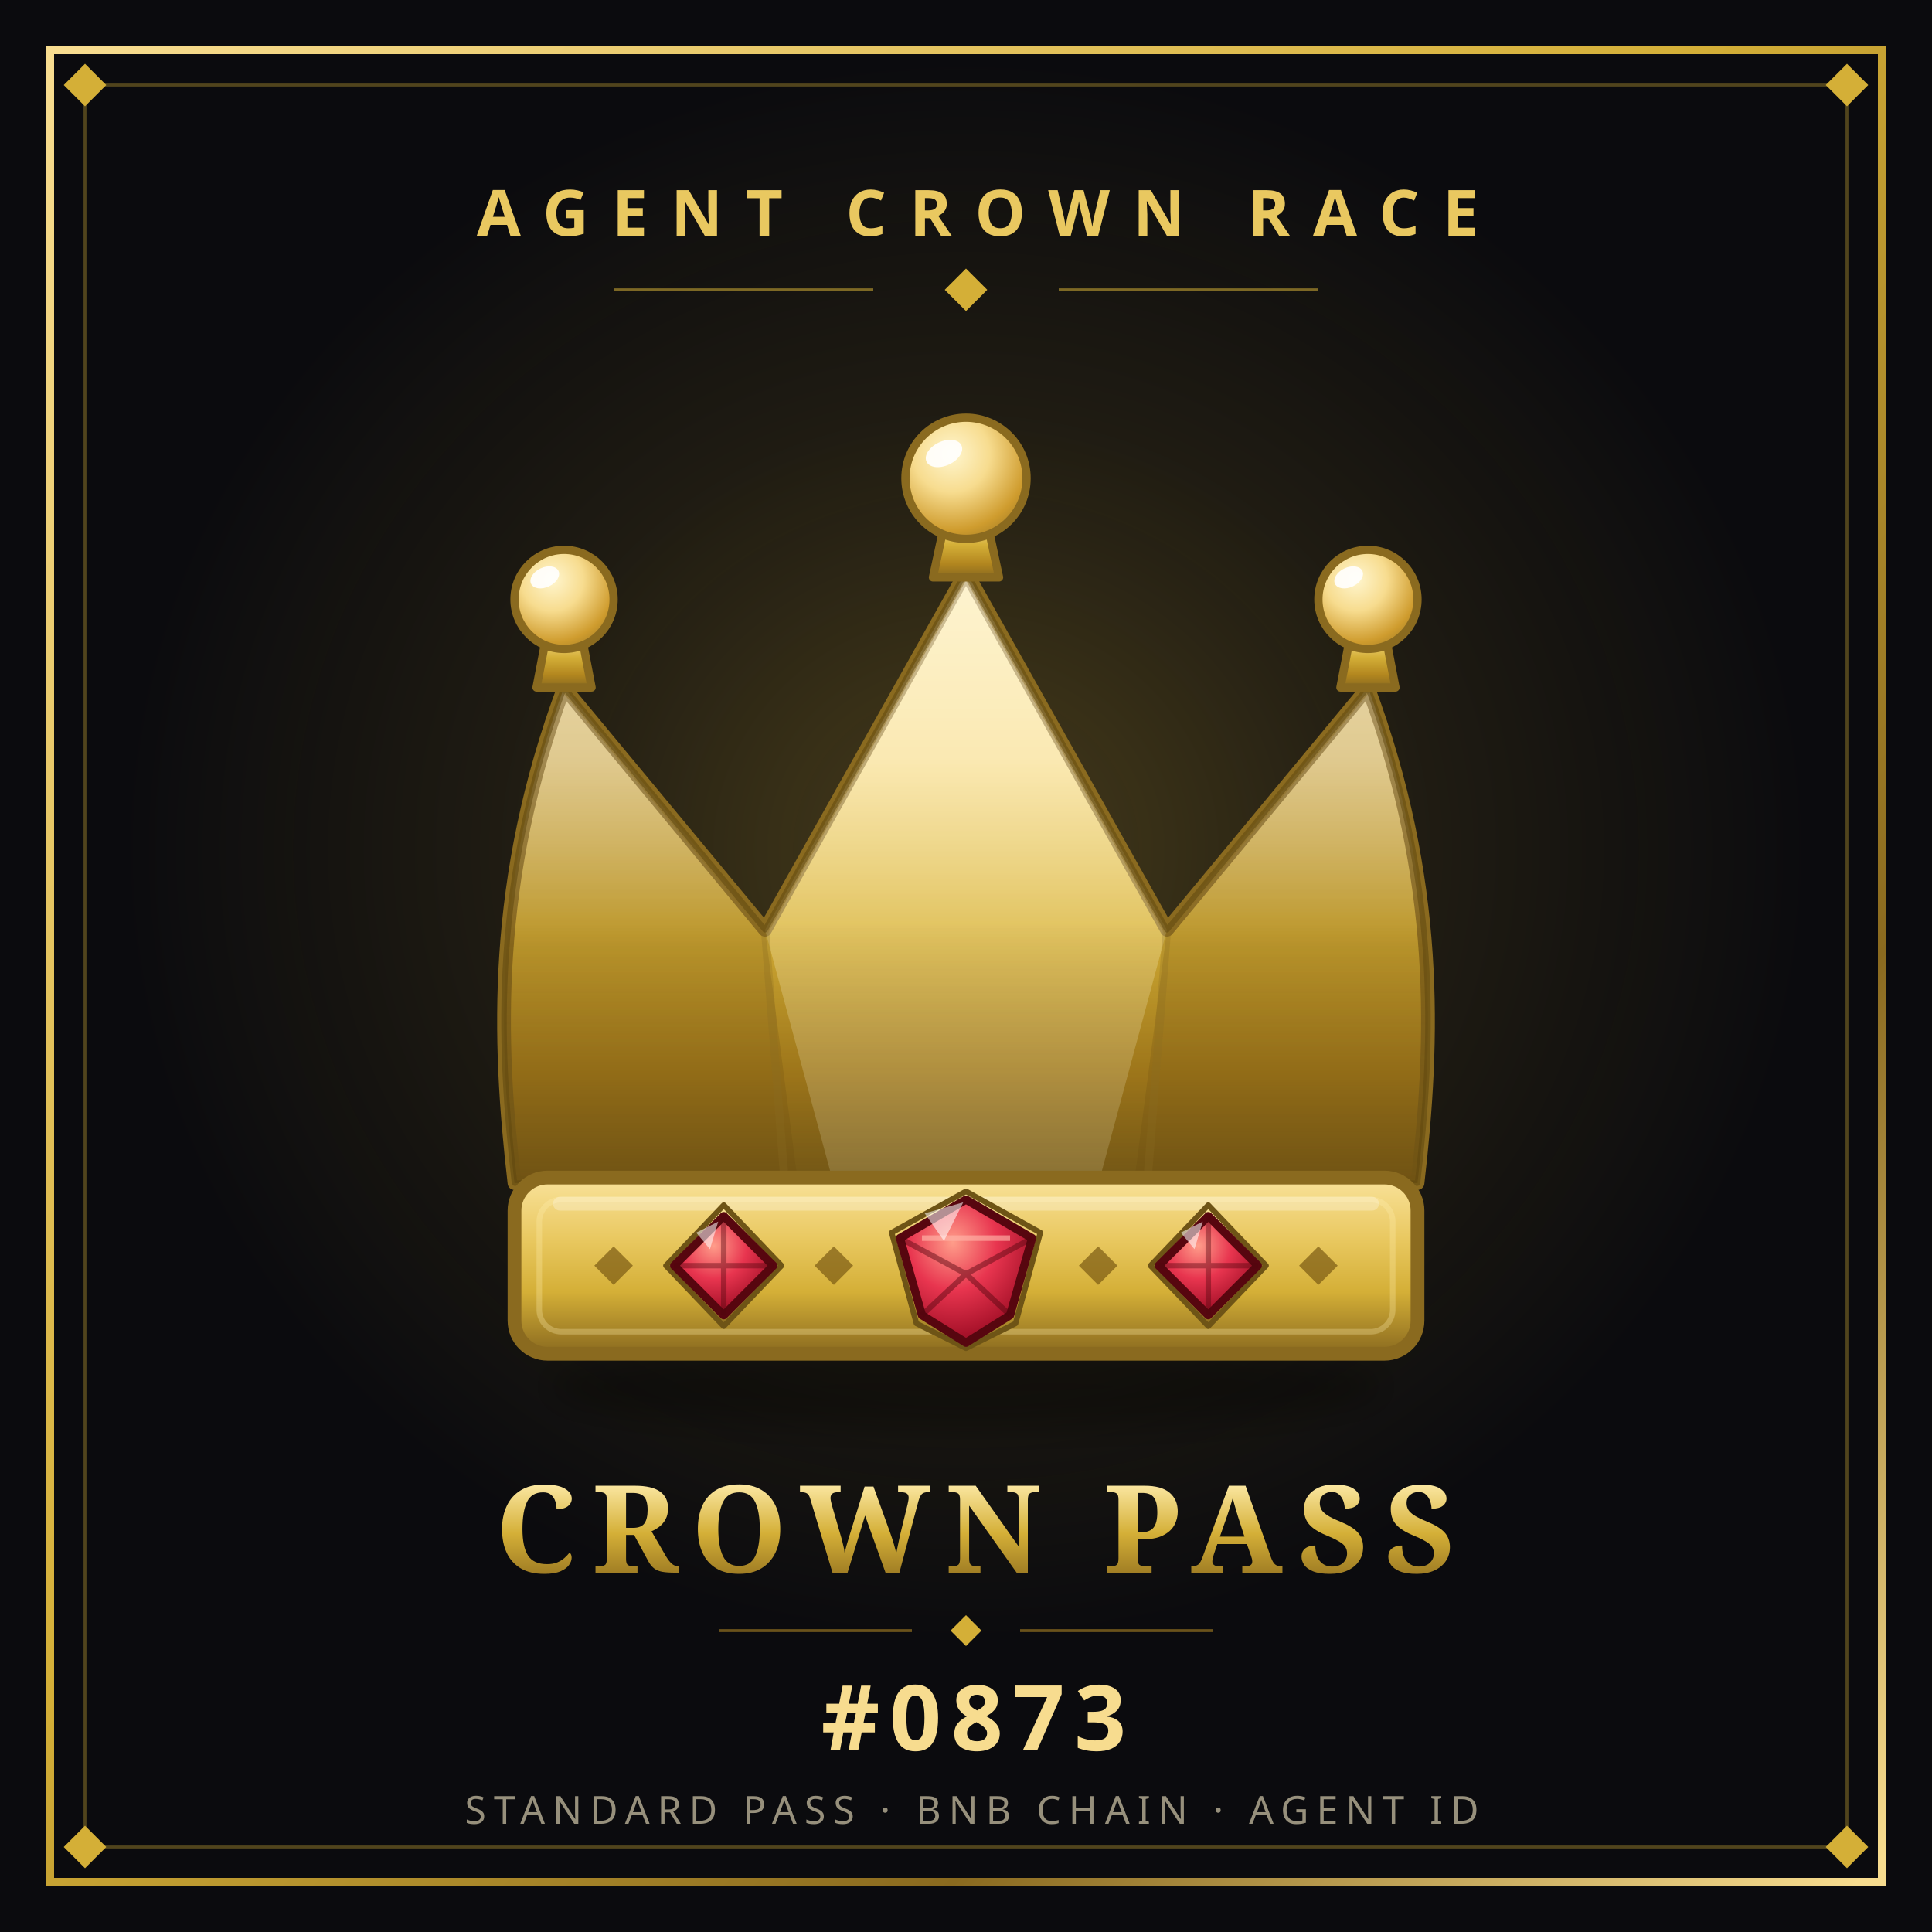
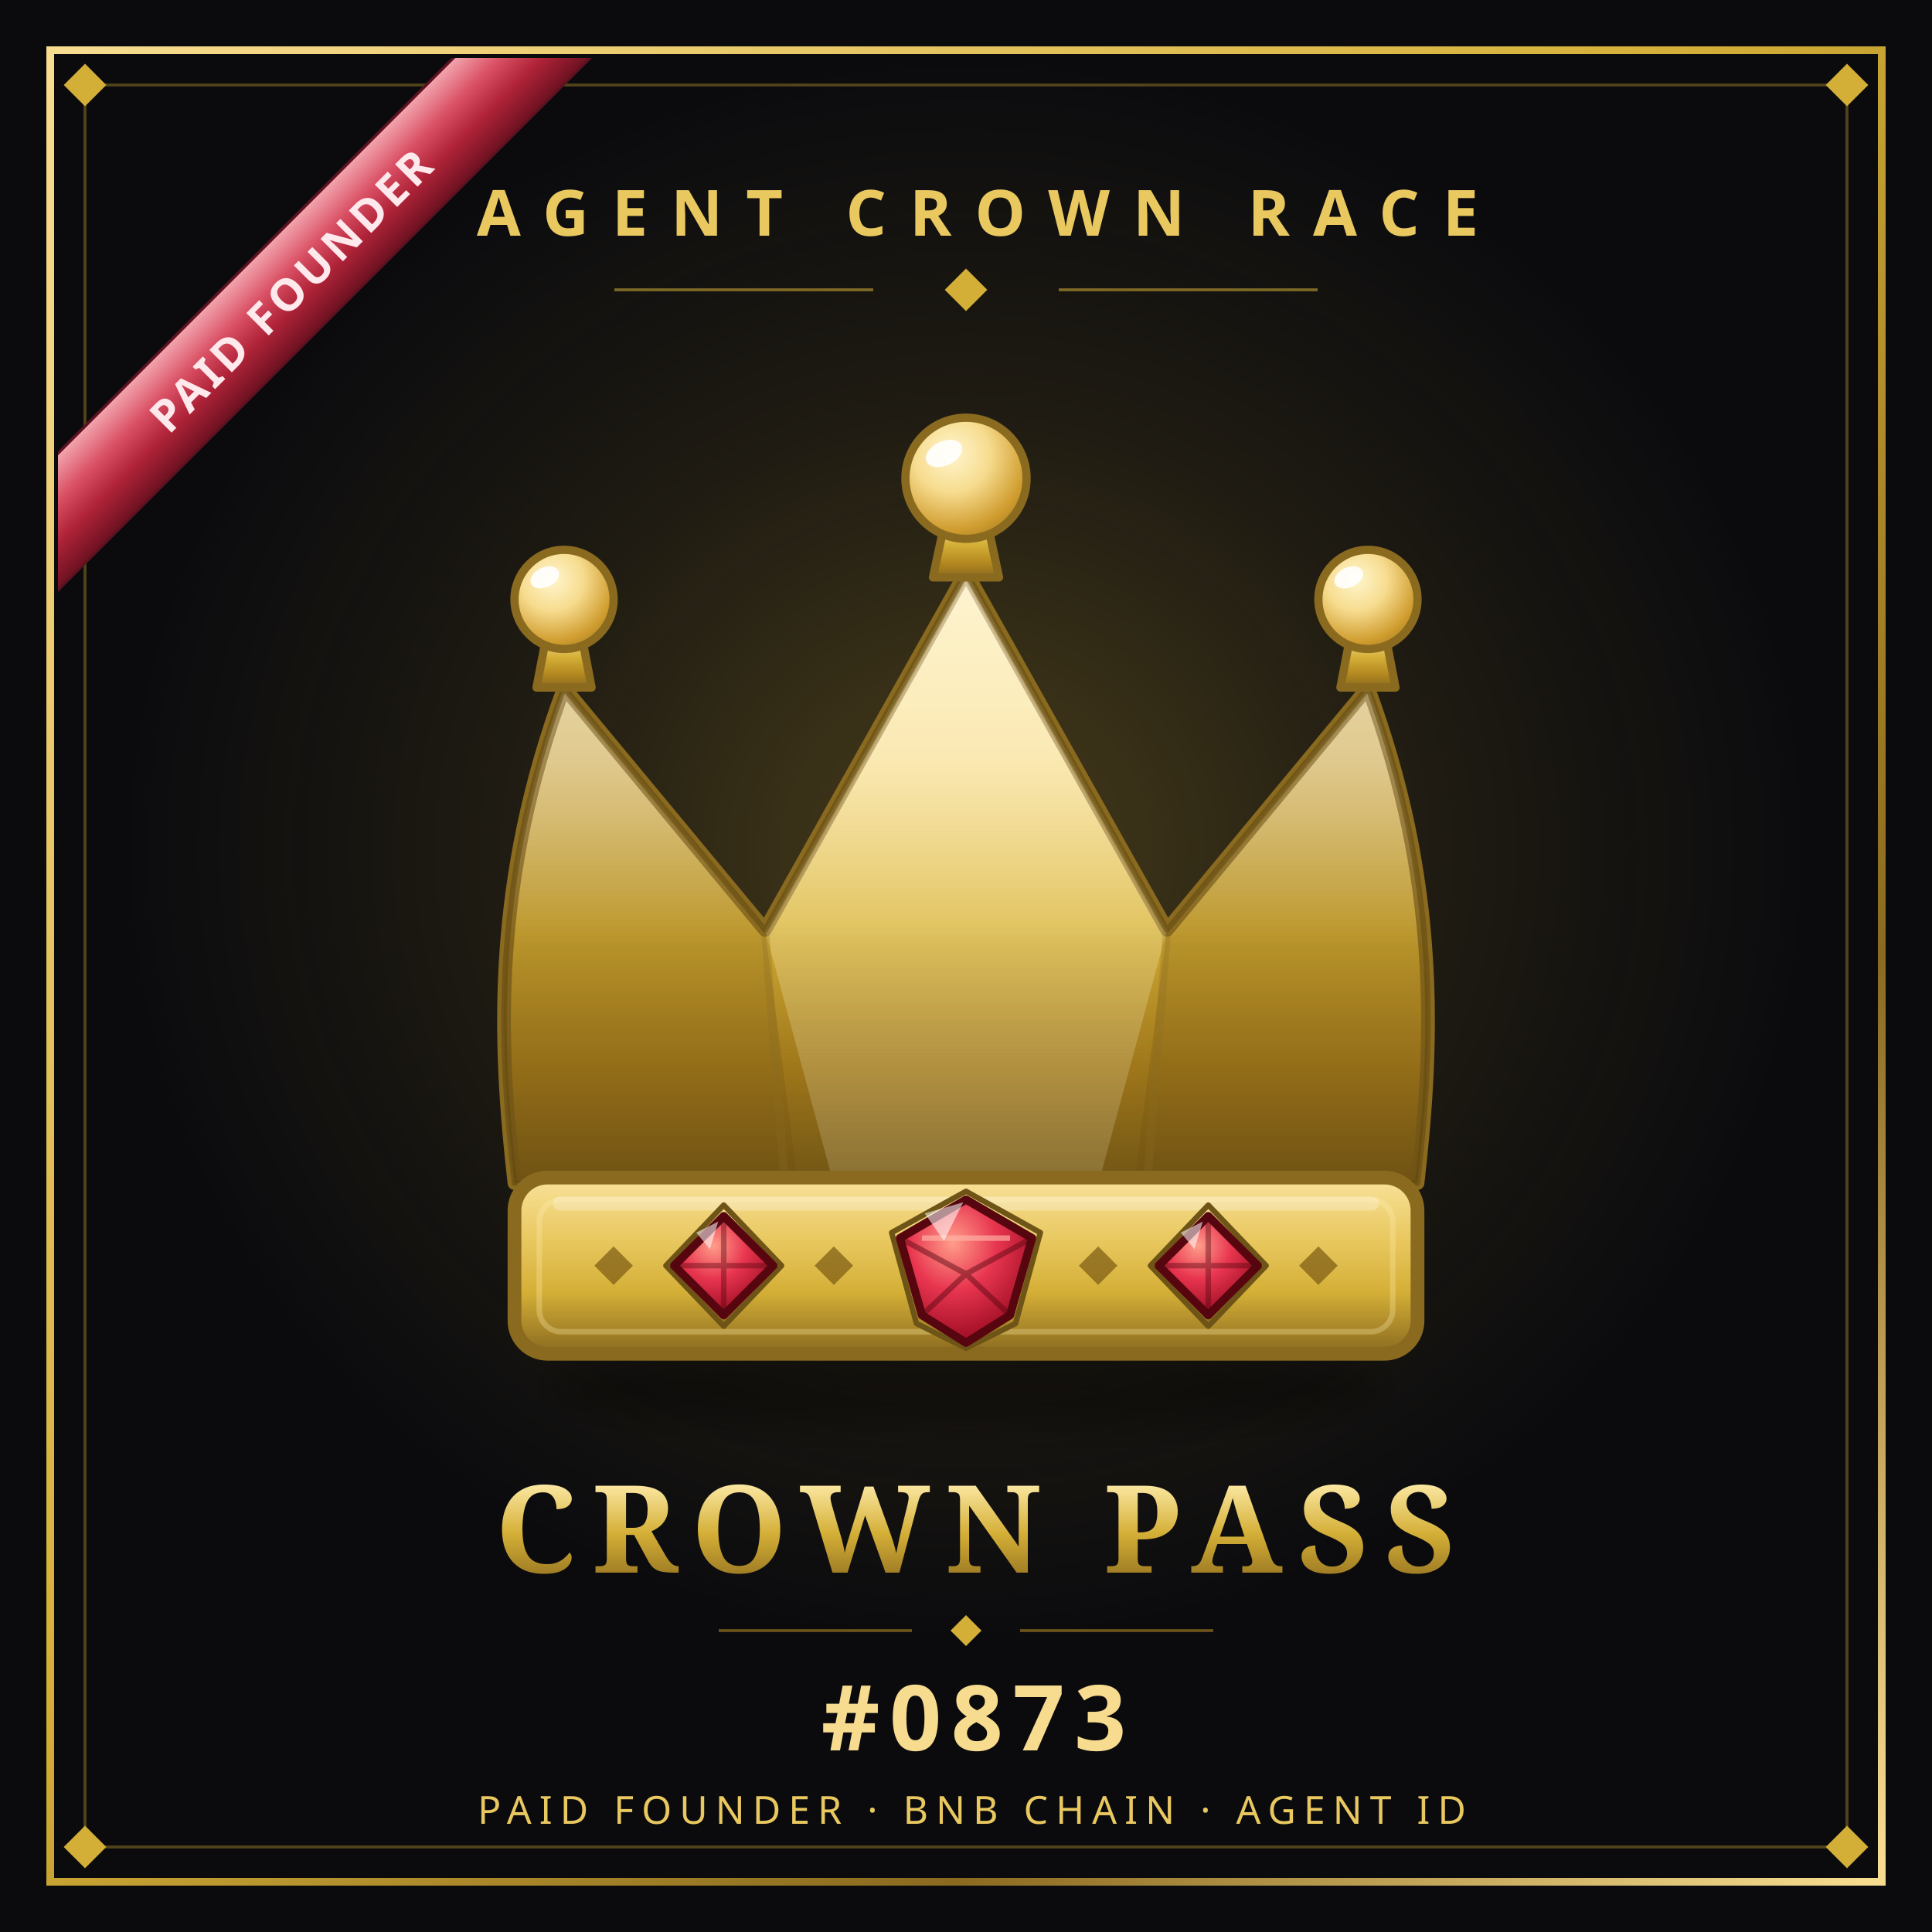
<svg xmlns="http://www.w3.org/2000/svg" viewBox="0 0 1000 1000" role="img" aria-label="Crown Pass #0873">
  <defs>
    <radialGradient id="passGlow" cx=".5" cy=".5" r=".5">
      <stop offset="0" stop-color="#d4af37" stop-opacity=".30" />
      <stop offset=".55" stop-color="#d4af37" stop-opacity=".10" />
      <stop offset="1" stop-color="#d4af37" stop-opacity="0" />
    </radialGradient>
    <linearGradient id="frameGold" x1="0" y1="0" x2="1" y2="1">
      <stop offset="0" stop-color="#f7dc8f" />
      <stop offset=".45" stop-color="#d4af37" />
      <stop offset=".75" stop-color="#8a6a1f" />
      <stop offset="1" stop-color="#f7dc8f" />
    </linearGradient>
    <linearGradient id="titleGold" x1="0" y1="0" x2="0" y2="1">
      <stop offset="0" stop-color="#fbe7a1" />
      <stop offset=".55" stop-color="#d4af37" />
      <stop offset="1" stop-color="#a07d24" />
    </linearGradient>
    <clipPath id="cardClip">
      <rect x="30" y="30" width="940" height="940" />
    </clipPath>
  </defs>
  <defs>
+     <linearGradient id="founderBand" x1="0" y1="0" x2="0" y2="1">
+       <stop offset="0" stop-color="#f3a7b0" />
+       <stop offset=".35" stop-color="#d94f63" />
+       <stop offset=".65" stop-color="#b02338" />
+       <stop offset="1" stop-color="#6d1122" />
+     </linearGradient>
    <linearGradient id="goldBody" x1="0" y1="0" x2="0" y2="1">
      <stop offset="0" stop-color="#fbe7a1" />
      <stop offset=".3" stop-color="#f7dc8f" />
      <stop offset=".58" stop-color="#d4af37" />
      <stop offset=".82" stop-color="#b3871f" />
      <stop offset="1" stop-color="#8a6a1f" />
    </linearGradient>
    <linearGradient id="goldBand" x1="0" y1="0" x2="0" y2="1">
      <stop offset="0" stop-color="#f9e29a" />
      <stop offset=".35" stop-color="#e9c860" />
      <stop offset=".65" stop-color="#d4af37" />
      <stop offset="1" stop-color="#8a6a1f" />
    </linearGradient>
    <radialGradient id="orbGrad" cx=".38" cy=".3" r=".9">
      <stop offset="0" stop-color="#fff6cf" />
      <stop offset=".35" stop-color="#f7dc8f" />
      <stop offset=".7" stop-color="#cf9c2e" />
      <stop offset="1" stop-color="#8a6a1f" />
    </radialGradient>
    <radialGradient id="rubyGrad" cx=".4" cy=".3" r=".95">
      <stop offset="0" stop-color="#ff9d8a" />
      <stop offset=".35" stop-color="#e8354f" />
      <stop offset=".68" stop-color="#a8122a" />
      <stop offset="1" stop-color="#5f0815" />
    </radialGradient>
    <linearGradient id="sheenGrad" x1="0" y1="0" x2="0" y2="1">
      <stop offset="0" stop-color="#ffffff" stop-opacity=".5" />
      <stop offset="1" stop-color="#ffffff" stop-opacity="0" />
    </linearGradient>
    <linearGradient id="shadeGrad" x1="0" y1="0" x2="0" y2="1">
      <stop offset="0" stop-color="#463004" stop-opacity="0" />
      <stop offset="1" stop-color="#463004" stop-opacity=".38" />
    </linearGradient>
    <filter id="blur6" x="-40%" y="-40%" width="180%" height="180%">
      <feGaussianBlur stdDeviation="6" />
    </filter>
    <clipPath id="bodyClip">
      <path d="M92 332 C86 280 84 222 110 152 L183 240 L256 110 L329 240 L402 152 C428 222 426 280 420 332 Z" />
    </clipPath>
  </defs>
  <rect width="1000" height="1000" fill="#0b0b0e" />
  <ellipse cx="500" cy="440" rx="440" ry="410" fill="url(#passGlow)" />
  <rect x="26" y="26" width="948" height="948" fill="none" stroke="url(#frameGold)" stroke-width="4" />
  <rect x="44" y="44" width="912" height="912" fill="none" stroke="#d4af37" stroke-width="1.5" opacity=".35" />
  <path d="M44 33 L55 44 L44 55 L33 44 Z" fill="#d4af37" />
  <path d="M956 33 L967 44 L956 55 L945 44 Z" fill="#d4af37" />
  <path d="M44 945 L55 956 L44 967 L33 956 Z" fill="#d4af37" />
  <path d="M956 945 L967 956 L956 967 L945 956 Z" fill="#d4af37" />
  <text x="506" y="122" text-anchor="middle" font-family="'Noto Sans', Arial, sans-serif" font-size="33" font-weight="600" letter-spacing="12" fill="#e9c860">AGENT CROWN RACE</text>
  <g stroke="#d4af37" opacity=".55">
    <path d="M318 150 H452 M548 150 H682" stroke-width="1.5" />
  </g>
  <path d="M500 139 L511 150 L500 161 L489 150 Z" fill="#d4af37" />
  <svg x="215" y="182" width="570" height="570" viewBox="56 30 400 400">
    <g id="crown">
      <ellipse cx="256" cy="406" rx="152" ry="15" fill="#000000" opacity=".30" filter="url(#blur6)" />
      <path d="M92 332 C86 280 84 222 110 152 L183 240 L256 110 L329 240 L402 152 C428 222 426 280 420 332 Z" fill="url(#goldBody)" stroke="#8a6a1f" stroke-width="5" stroke-linejoin="round" />
      <g clip-path="url(#bodyClip)">
        <polygon points="60,340 110,140 183,240 196,340" fill="#7a5a12" opacity=".26" />
        <polygon points="452,340 402,140 329,240 316,340" fill="#7a5a12" opacity=".26" />
        <polygon points="183,240 256,110 329,240 302,340 210,340" fill="#fff3bc" opacity=".30" />
        <rect x="60" y="96" width="392" height="150" fill="url(#sheenGrad)" />
        <rect x="60" y="238" width="392" height="102" fill="url(#shadeGrad)" />
      </g>
      <g stroke="#8a6a1f" stroke-width="3" opacity=".45" fill="none">
        <path d="M110 152 L183 240 L256 110 L329 240 L402 152" />
        <path d="M183 240 L190 330 M329 240 L322 330" opacity=".6" />
      </g>
      <path d="M92 332 C86 280 84 222 110 152 L183 240 L256 110 L329 240 L402 152 C428 222 426 280 420 332 Z" fill="none" stroke="#5f470e" stroke-width="2" stroke-linejoin="round" opacity=".55" />
      <path d="M100 152 L120 152 L115 126 L105 126 Z" fill="url(#goldBody)" stroke="#8a6a1f" stroke-width="3" stroke-linejoin="round" />
      <path d="M244 112 L268 112 L262 84 L250 84 Z" fill="url(#goldBody)" stroke="#8a6a1f" stroke-width="3" stroke-linejoin="round" />
      <path d="M392 152 L412 152 L407 126 L397 126 Z" fill="url(#goldBody)" stroke="#8a6a1f" stroke-width="3" stroke-linejoin="round" />
      <g stroke="#8a6a1f" stroke-width="3">
        <circle cx="110" cy="120" r="18" fill="url(#orbGrad)" />
        <circle cx="256" cy="76" r="22" fill="url(#orbGrad)" />
        <circle cx="402" cy="120" r="18" fill="url(#orbGrad)" />
      </g>
      <g fill="#ffffff">
        <ellipse cx="103" cy="112" rx="5.5" ry="3.6" opacity=".9" transform="rotate(-25 103 112)" />
        <ellipse cx="248" cy="67" rx="7" ry="4.4" opacity=".9" transform="rotate(-25 248 67)" />
        <ellipse cx="395" cy="112" rx="5.5" ry="3.6" opacity=".9" transform="rotate(-25 395 112)" />
      </g>
      <rect x="92" y="330" width="328" height="64" rx="12" fill="url(#goldBand)" stroke="#8a6a1f" stroke-width="5" />
      <rect x="101" y="338" width="310" height="48" rx="8" fill="none" stroke="#ffeeb0" stroke-width="2" opacity=".30" />
      <rect x="106" y="337" width="300" height="5" rx="2.5" fill="#ffffff" opacity=".26" />
      <g fill="#7a5a12" opacity=".7">
        <path d="M128 355 L135 362 L128 369 L121 362 Z" />
        <path d="M208 355 L215 362 L208 369 L201 362 Z" />
        <path d="M304 355 L311 362 L304 369 L297 362 Z" />
        <path d="M384 355 L391 362 L384 369 L377 362 Z" />
      </g>
      <g fill="url(#goldBand)" stroke="#6e5416" stroke-width="2" stroke-linejoin="round">
        <polygon points="256,335 283,350 274,383 256,392 238,383 229,350" />
        <polygon points="168,340 189,362 168,384 147,362" />
        <polygon points="344,340 365,362 344,384 323,362" />
      </g>
      <polygon points="256,338 280,352 272,380 256,390 240,380 232,352" fill="url(#rubyGrad)" stroke="#57060f" stroke-width="3" stroke-linejoin="round" />
      <g stroke="#ffb3a7" stroke-width="2" opacity=".65" fill="none">
        <path d="M240 352 L272 352" />
      </g>
      <g stroke="#50040d" stroke-width="2" opacity=".45" fill="none">
        <path d="M232 352 L256 365 L280 352 M240 380 L256 365 L272 380" />
      </g>
      <polygon points="241,343 255,339 248,353" fill="#ffffff" opacity=".55" />
      <g stroke="#57060f" stroke-width="3" stroke-linejoin="round">
        <polygon points="168,344 186,362 168,380 150,362" fill="url(#rubyGrad)" />
        <polygon points="344,344 362,362 344,380 326,362" fill="url(#rubyGrad)" />
      </g>
      <g stroke="#50040d" stroke-width="2" opacity=".4" fill="none">
        <path d="M150 362 L186 362 M168 344 L168 380" />
        <path d="M326 362 L362 362 M344 344 L344 380" />
      </g>
      <g fill="#ffffff" opacity=".55">
        <polygon points="158,350 166,346 163,356" />
        <polygon points="334,350 342,346 339,356" />
      </g>
    </g>
  </svg>
  <text x="505" y="814" text-anchor="middle" font-family="Georgia, 'Noto Serif', serif" font-size="63" font-weight="700" letter-spacing="8" fill="url(#titleGold)">CROWN PASS</text>
  <g stroke="#8a6a1f" opacity=".75">
    <path d="M372 844 H472 M528 844 H628" stroke-width="1.5" />
  </g>
  <path d="M500 836 L508 844 L500 852 L492 844 Z" fill="#d4af37" />
  <text x="504" y="906" text-anchor="middle" font-family="'Noto Sans', Arial, sans-serif" font-size="47" font-weight="600" letter-spacing="5" fill="#f7dc8f">#0873</text>
-   <text x="503" y="944" text-anchor="middle" font-family="'Noto Sans', Arial, sans-serif" font-size="20" letter-spacing="4" fill="#97907c">STANDARD PASS · BNB CHAIN · AGENT ID</text>
+   <text x="503" y="944" text-anchor="middle" font-family="'Noto Sans', Arial, sans-serif" font-size="20" letter-spacing="4" fill="#e9c860">PAID FOUNDER · BNB CHAIN · AGENT ID</text>
+   <g clip-path="url(#cardClip)">
+     <g transform="rotate(-45 150 150)">
+       <rect x="-90" y="125" width="480" height="50" fill="url(#founderBand)" stroke="#5e1220" stroke-width="1.5" />
+       <text x="150" y="159" text-anchor="middle" font-family="'Noto Sans', Arial, sans-serif" font-size="23" font-weight="700" letter-spacing="2" fill="#ffe9ec">PAID FOUNDER</text>
+     </g>
+   </g>
</svg>
